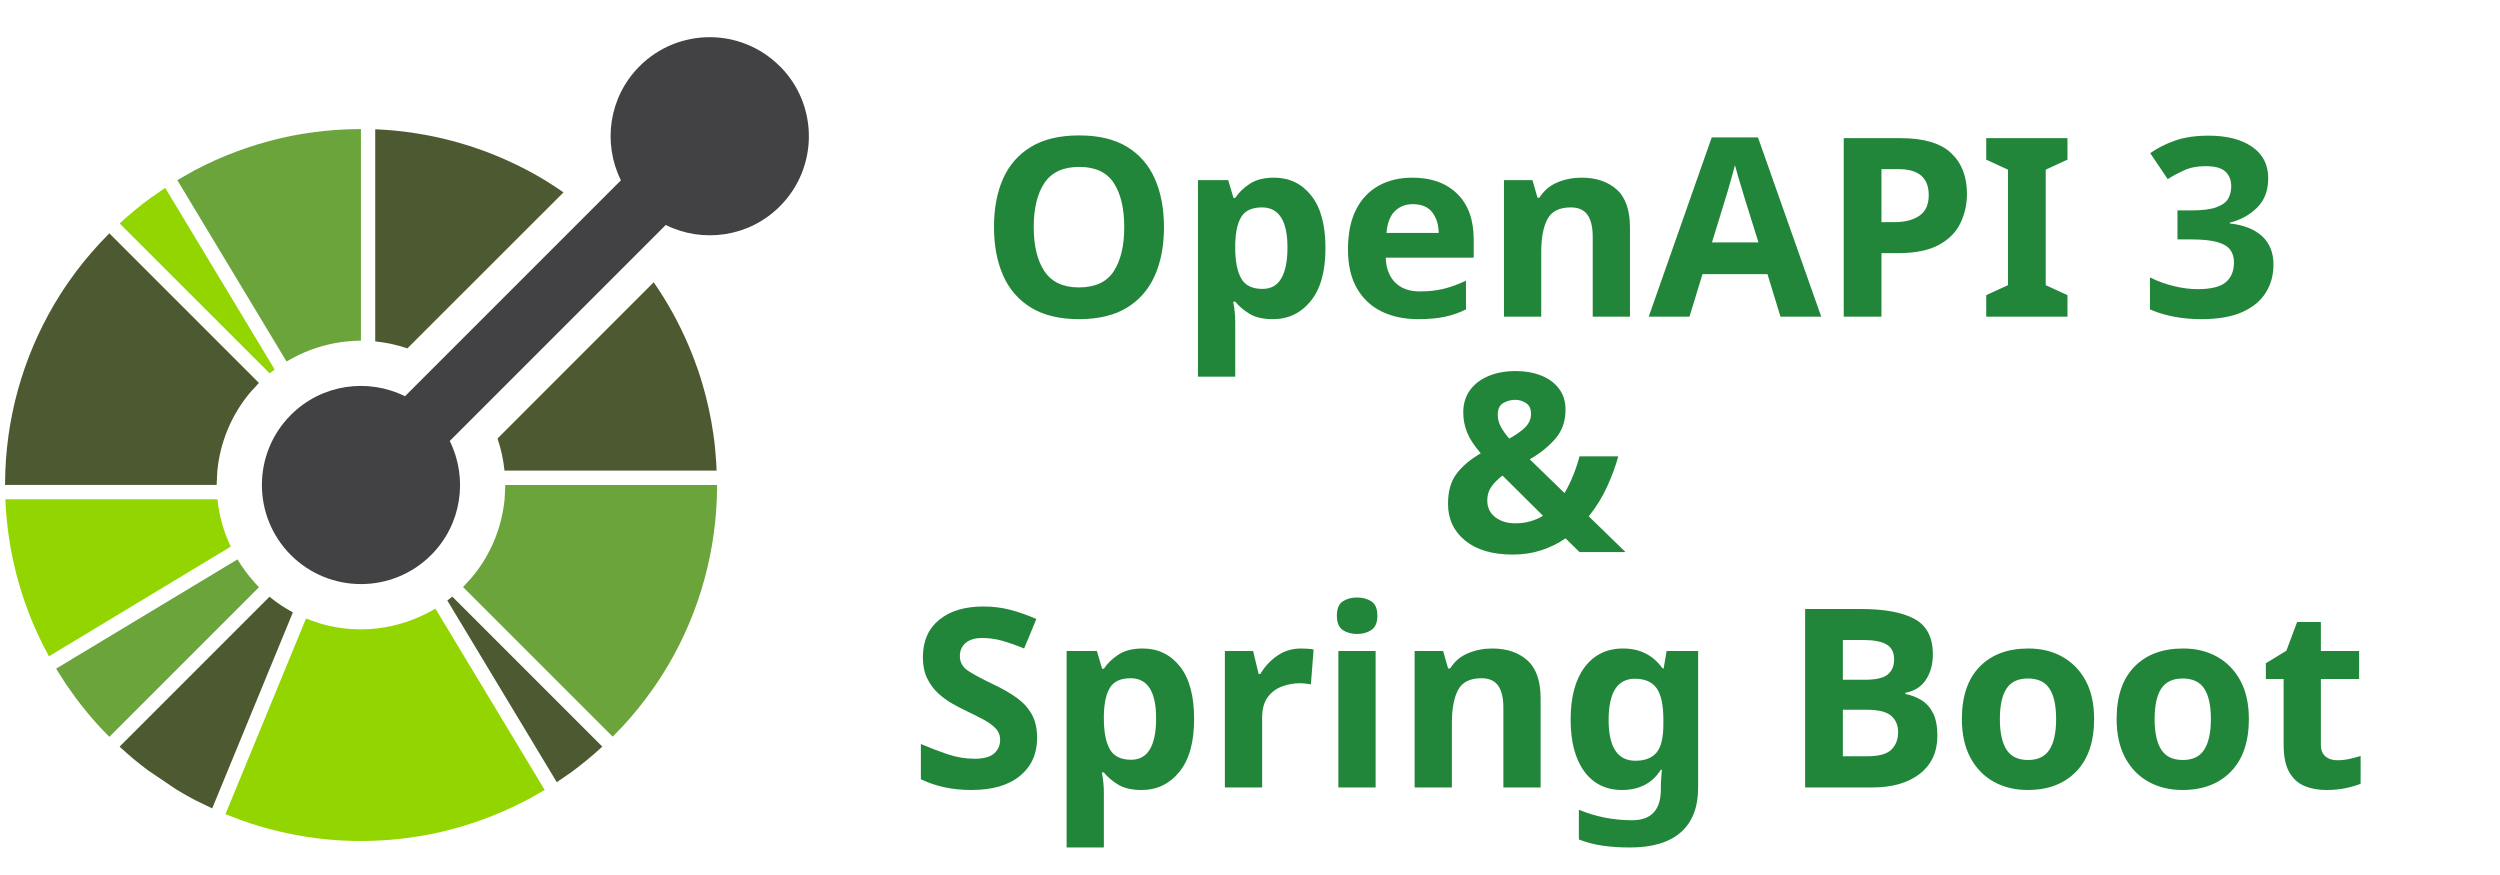
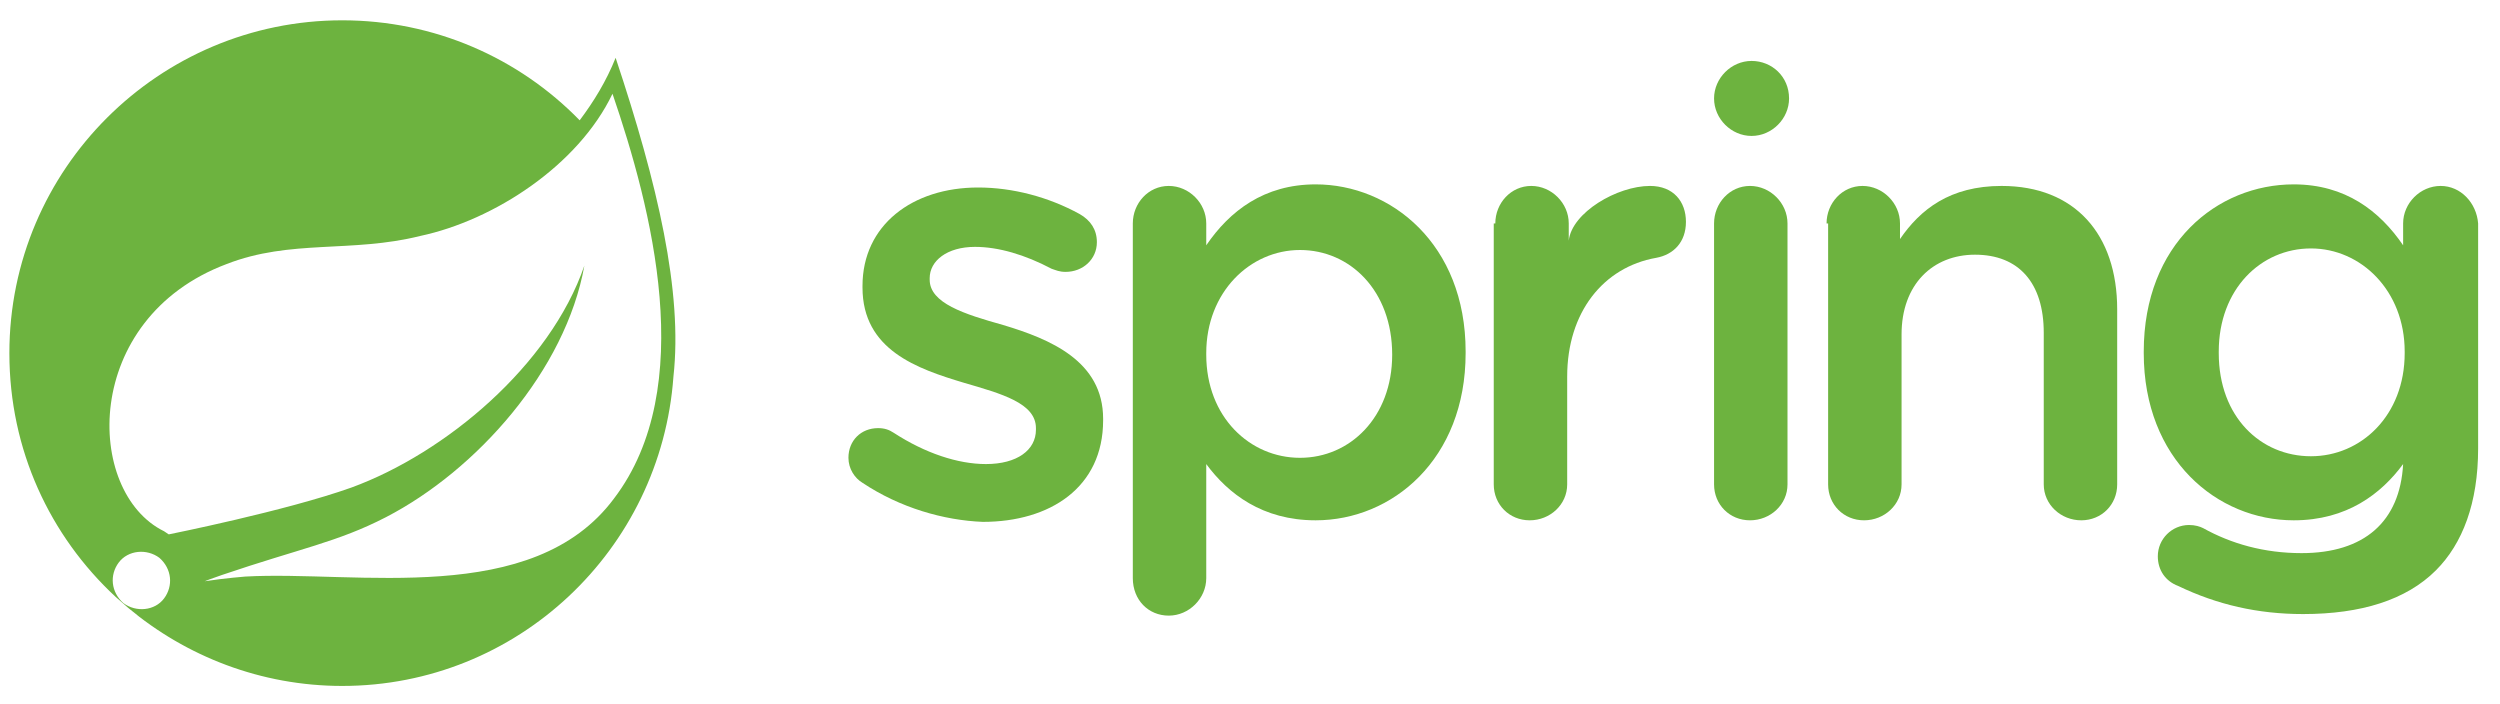
- <svg xmlns="http://www.w3.org/2000/svg" version="1.1" width="200" height="70" viewBox="0 -50 6000 2100" xml:space="preserve">
-   <defs>
- </defs>
-   <g transform="matrix(30.14 0 0 30.14 991.66 1018.78)" id="-FS38qg3Ry0a7v9X3t3Xn">
-     <g style="" vector-effect="non-scaling-stroke">
-       <g transform="matrix(1 0 0 1 -23.5 10.55)" id="u1BEYTAC_e2zI0wVjxJLY">
-         <path style="stroke: none; stroke-width: 1; stroke-dasharray: none; stroke-linecap: round; stroke-dashoffset: 0; stroke-linejoin: round; stroke-miterlimit: 4; fill: rgb(147,213,0); fill-rule: nonzero; opacity: 1;" vector-effect="non-scaling-stroke" transform=" translate(-9, -43.05)" d="M 16.913 36.796 L 0.026 36.796 L 0.036 37.043 L 0.065 37.519 L 0.077 37.722 L 0.123 38.272 L 0.134 38.395 L 0.2 39.003 L 0.206 39.062 L 0.292 39.716 C 0.487 41.07 0.778 42.404 1.166 43.714 L 1.172 43.731 L 1.374 44.382 L 1.385 44.418 L 1.571 44.971 L 1.62 45.11 L 1.794 45.588 L 1.876 45.804 L 2.03 46.204 L 2.152 46.501 L 2.281 46.81 L 2.452 47.186 L 2.552 47.415 L 2.762 47.865 L 2.832 48.009 L 3.085 48.52 L 3.125 48.598 L 3.434 49.184 L 3.5 49.298 L 17.97 40.566 C 17.406 39.378 17.049 38.103 16.915 36.795 z M 0.824 44.545 L 0.829 44.56 L 1.374 44.389 z" stroke-linecap="round" />
-       </g>
-       <g transform="matrix(1 0 0 1 -16.48 20.48)" id="daTjKULIXJIS3T9KXTZJP">
-         <path style="stroke: none; stroke-width: 1; stroke-dasharray: none; stroke-linecap: round; stroke-dashoffset: 0; stroke-linejoin: round; stroke-miterlimit: 4; fill: rgb(77,90,49); fill-rule: nonzero; opacity: 1;" vector-effect="non-scaling-stroke" transform=" translate(-16.02, -52.98)" d="M 21.063 44.553 L 9.122 56.494 L 9.307 56.664 L 9.817 57.117 L 10.217 57.461 L 10.327 57.552 L 10.791 57.926 L 10.851 57.973 L 11.362 58.365 C 11.369 58.369 11.375 58.374 11.381 58.379 L 13.607 59.883 L 13.687 59.932 L 14.125 60.191 L 14.394 60.344 L 14.649 60.487 L 15.114 60.738 L 15.179 60.772 L 16.495 61.411 L 22.921 45.801 C 22.259 45.448 21.633 45.03 21.053 44.555 z" stroke-linecap="round" />
-       </g>
-       <g transform="matrix(1 0 0 1 -20.36 16.15)" id="O1F_mlWpDLBou1524aWsT">
-         <path style="stroke: none; stroke-width: 1; stroke-dasharray: none; stroke-linecap: round; stroke-dashoffset: 0; stroke-linejoin: round; stroke-miterlimit: 4; fill: rgb(107,164,58); fill-rule: nonzero; opacity: 1;" vector-effect="non-scaling-stroke" transform=" translate(-12.14, -48.65)" d="M 19.825 43.368 L 19.454 42.931 L 19.146 42.533 L 18.816 42.066 L 18.507 41.584 L 4.065 50.283 L 4.809 51.451 L 4.869 51.539 L 4.872 51.545 L 5.648 52.639 L 5.682 52.685 L 6.033 53.142 L 6.454 53.665 L 6.544 53.779 L 6.889 54.186 L 7.041 54.359 L 7.34 54.702 L 7.51 54.886 L 7.587 54.969 L 7.816 55.209 L 7.907 55.303 L 8.307 55.712 L 20.22 43.799 L 19.83 43.382 z" stroke-linecap="round" />
-       </g>
-       <g transform="matrix(1 0 0 1 8.89 19.44)" id="0ZljEKExoLH4ddz1_RVDe">
-         <path style="stroke: none; stroke-width: 1; stroke-dasharray: none; stroke-linecap: round; stroke-dashoffset: 0; stroke-linejoin: round; stroke-miterlimit: 4; fill: rgb(77,90,49); fill-rule: nonzero; opacity: 1;" vector-effect="non-scaling-stroke" transform=" translate(-41.39, -51.94)" d="M 35.616 44.547 L 35.218 44.856 L 35.248 44.906 L 43.934 59.324 L 45.122 58.506 C 45.971 57.879 46.785 57.207 47.56 56.491 L 35.663 44.595 z" stroke-linecap="round" />
-       </g>
-       <g transform="matrix(1 0 0 1 10.34 27.51)" id="dHPyJjplKBy_CXjINvtoF">
-         <path style="stroke: none; stroke-width: 1; stroke-dasharray: none; stroke-linecap: round; stroke-dashoffset: 0; stroke-linejoin: round; stroke-miterlimit: 4; fill: rgb(147,213,0); fill-rule: nonzero; opacity: 1;" vector-effect="non-scaling-stroke" transform=" translate(-42.84, -60.01)" d="M 42.835 60.01 L 42.855 59.999 L 42.854 59.998 L 42.835 60.009 z M 42.827 60.016 L 42.828 60.016 z" stroke-linecap="round" />
-       </g>
-       <g transform="matrix(1 0 0 1 10.4 27.47)" id="5lZwaR7r0h4TY1hvNqwAh">
-         <path style="stroke: none; stroke-width: 1; stroke-dasharray: none; stroke-linecap: round; stroke-dashoffset: 0; stroke-linejoin: round; stroke-miterlimit: 4; fill: rgb(147,213,0); fill-rule: nonzero; opacity: 1;" vector-effect="non-scaling-stroke" transform=" translate(-42.9, -59.97)" d="M 42.855 59.993 L 42.969 59.936 L 42.967 59.932 L 42.855 59.999 z M 42.83 60.013 L 42.836 60.01 z" stroke-linecap="round" />
-       </g>
-       <g transform="matrix(1 0 0 1 10.33 27.5)" id="LDPSdczIKdUf_hLbCCpr5">
-         <path style="stroke: none; stroke-width: 1; stroke-dasharray: none; stroke-linecap: round; stroke-dashoffset: 0; stroke-linejoin: round; stroke-miterlimit: 4; fill: rgb(147,213,0); fill-rule: nonzero; opacity: 1;" vector-effect="non-scaling-stroke" transform=" translate(-42.83, -60)" d="M 42.827 60.015 L 42.828 60.015 L 42.807 59.98 z M 42.835 60.009 L 42.855 59.999 L 42.835 60.009 z M 42.824 60.015 L 42.818 60.018 L 42.824 60.016 z" stroke-linecap="round" />
-       </g>
-       <g transform="matrix(1 0 0 1 10.33 27.52)" id="3cKSSKPyl-bl5FodQgmNY">
-         <path style="stroke: none; stroke-width: 1; stroke-dasharray: none; stroke-linecap: round; stroke-dashoffset: 0; stroke-linejoin: round; stroke-miterlimit: 4; fill: rgb(147,213,0); fill-rule: nonzero; opacity: 1;" vector-effect="non-scaling-stroke" transform=" translate(-42.83, -60.02)" d="M 42.824 60.016 L 42.827 60.015 L 42.826 60.015 z" stroke-linecap="round" />
-       </g>
-       <g transform="matrix(1 0 0 1 10.39 27.48)" id="90XmJjwG7-DF2VsgrfDRj">
-         <path style="stroke: none; stroke-width: 1; stroke-dasharray: none; stroke-linecap: round; stroke-dashoffset: 0; stroke-linejoin: round; stroke-miterlimit: 4; fill: rgb(147,213,0); fill-rule: nonzero; opacity: 1;" vector-effect="non-scaling-stroke" transform=" translate(-42.89, -59.98)" d="M 42.83 60.013 L 42.827 60.015 L 42.836 60.009 z M 42.855 60 L 42.968 59.936 L 42.855 60 z M 42.968 59.936 L 42.966 59.932 z M 42.815 60.022 L 42.816 60.022 z" stroke-linecap="round" />
-       </g>
-       <g transform="matrix(1 0 0 1 10.32 27.52)" id="eCJUL2KcgonzVFVlatWYd">
-         <path style="stroke: none; stroke-width: 1; stroke-dasharray: none; stroke-linecap: round; stroke-dashoffset: 0; stroke-linejoin: round; stroke-miterlimit: 4; fill: rgb(147,213,0); fill-rule: nonzero; opacity: 1;" vector-effect="non-scaling-stroke" transform=" translate(-42.82, -60.02)" d="M 42.819 60.02 L 42.816 60.022 L 42.819 60.02 z" stroke-linecap="round" />
-       </g>
-       <g transform="matrix(1 0 0 1 -6.45 5.5)" id="YxvFYOYK0y8vKLn6BJX6x">
-         <path style="stroke: none; stroke-width: 1; stroke-dasharray: none; stroke-linecap: round; stroke-dashoffset: 0; stroke-linejoin: round; stroke-miterlimit: 4; fill: rgb(147,213,0); fill-rule: nonzero; opacity: 1;" vector-effect="non-scaling-stroke" transform=" translate(-26.05, -38)" d="M 42.671 59.443 L 34.269 45.502 L 33.77 45.78 L 33.258 46.037 C 31.717 46.77 30.032 47.151 28.326 47.153 C 27.215 47.153 26.11 46.992 25.045 46.674 L 24.505 46.484 L 23.966 46.293 L 17.552 61.871 L 17.599 61.888 L 17.648 61.907 L 17.649 61.907 L 17.662 61.913 L 18.893 62.384 C 20.767 63.045 22.705 63.509 24.675 63.768 L 24.906 63.799 L 25.604 63.875 L 25.717 63.885 L 26.277 63.932 L 26.467 63.944 L 26.957 63.972 L 27.257 63.984 L 27.647 63.998 L 28.343 64.006 C 29.919 64.006 31.493 63.875 33.047 63.614 L 33.126 63.603 L 33.62 63.513 L 33.906 63.459 L 34.195 63.398 L 34.676 63.292 L 34.763 63.272 C 37.128 62.72 39.412 61.868 41.561 60.737 L 41.561 60.736 L 41.978 60.508 L 42.825 60.03 L 42.811 59.99 L 42.832 60.026 L 42.859 60.01 L 42.97 59.943 z M 21.07 26.77 L 21.468 26.462 L 21.438 26.412 L 12.753 11.999 L 11.562 12.82 C 10.722 13.438 9.909 14.109 9.127 14.832 L 21.024 26.723 z" stroke-linecap="round" />
-       </g>
-       <g transform="matrix(1 0 0 1 -10.27 -11)" id="Z5T2o5-Rme1lta802JeYg">
-         <path style="stroke: none; stroke-width: 1; stroke-dasharray: none; stroke-linecap: round; stroke-dashoffset: 0; stroke-linejoin: round; stroke-miterlimit: 4; fill: rgb(77,90,49); fill-rule: nonzero; opacity: 1;" vector-effect="non-scaling-stroke" transform=" translate(-22.23, -21.5)" d="M 8.303 15.618 L 7.512 16.444 C 6.633 17.395 5.83 18.387 5.105 19.426 L 5.001 19.575 L 4.759 19.932 L 4.513 20.307 L 4.424 20.444 C 1.739 24.662 0.221 29.517 0.025 34.514 L 0.01 35.085 L 1.734723475976807e-18 35.656 L 16.848 35.656 L 16.875 35.085 L 16.907 34.514 C 17.128 32.262 18.012 30.127 19.448 28.378 C 19.562 28.232 19.703 28.095 19.832 27.953 L 20.215 27.529 z M 43.066 11.436 L 42.996 11.394 L 42.549 11.128 L 42.288 10.979 L 42.025 10.833 L 41.568 10.586 L 41.496 10.548 C 40.51 10.034 39.495 9.576 38.458 9.177 L 38.378 9.146 L 37.692 8.899 C 35.852 8.256 33.949 7.805 32.015 7.552 L 31.778 7.52 L 31.541 7.494 L 31.084 7.444 L 30.956 7.433 L 30.411 7.387 L 29.725 7.345 L 29.477 7.335 L 29.477 24.224 C 30.344 24.314 31.203 24.498 32.036 24.781 L 44.47 12.358 C 44.01 12.037 43.54 11.729 43.062 11.436 z" stroke-linecap="round" />
-       </g>
-       <g transform="matrix(1 0 0 1 -11.47 -15.93)" id="L37GyXUZ0f3207xxV386Y">
-         <path style="stroke: none; stroke-width: 1; stroke-dasharray: none; stroke-linecap: round; stroke-dashoffset: 0; stroke-linejoin: round; stroke-miterlimit: 4; fill: rgb(107,164,58); fill-rule: nonzero; opacity: 1;" vector-effect="non-scaling-stroke" transform=" translate(-21.03, -16.57)" d="M 14.016 11.873 L 13.721 11.383 z M 13.713 11.382 L 13.715 11.385 z M 27.772 7.328 L 27.201 7.34 C 26.009 7.388 24.82 7.51 23.64 7.707 L 23.562 7.72 L 23.068 7.81 L 22.782 7.864 L 22.492 7.925 L 22.012 8.03 L 21.925 8.049 C 19.56 8.601 17.276 9.453 15.127 10.585 L 13.716 11.382 L 13.718 11.385 L 22.414 25.823 L 22.913 25.545 L 23.424 25.287 C 24.611 24.721 25.887 24.363 27.196 24.23 L 27.767 24.184 L 28.338 24.165 L 28.338 7.316 C 28.147 7.316 27.957 7.324 27.767 7.327 z" stroke-linecap="round" />
-       </g>
-       <g transform="matrix(1 0 0 1 15.44 -5.48)" id="J3nDOjfbOs1y6KEpgksPZ">
-         <path style="stroke: none; stroke-width: 1; stroke-dasharray: none; stroke-linecap: round; stroke-dashoffset: 0; stroke-linejoin: round; stroke-miterlimit: 4; fill: rgb(77,90,49); fill-rule: nonzero; opacity: 1;" vector-effect="non-scaling-stroke" transform=" translate(-47.94, -27.02)" d="M 56.651 34.265 L 56.624 33.811 L 56.609 33.584 L 56.554 32.912 L 56.497 32.316 L 56.491 32.268 L 56.488 32.245 L 56.402 31.603 C 56.401 31.597 56.401 31.589 56.399 31.583 C 56.205 30.236 55.914 28.905 55.528 27.599 L 55.52 27.574 L 55.333 26.967 L 55.307 26.887 L 55.124 26.342 L 55.067 26.195 L 54.896 25.725 L 54.81 25.496 L 54.659 25.109 L 54.534 24.804 L 54.408 24.504 L 54.24 24.121 L 54.143 23.905 L 53.93 23.45 L 53.864 23.312 L 53.608 22.794 L 53.274 22.151 C 53.27 22.145 53.267 22.137 53.263 22.131 C 52.773 21.231 52.235 20.357 51.651 19.515 L 39.214 31.957 C 39.495 32.786 39.681 33.644 39.77 34.515 L 56.66 34.515 L 56.651 34.265 z" stroke-linecap="round" />
-       </g>
-       <g transform="matrix(1 0 0 1 14.09 13.18)" id="b7AE79NFpvnXqu6QzNIC1">
-         <path style="stroke: none; stroke-width: 1; stroke-dasharray: none; stroke-linecap: round; stroke-dashoffset: 0; stroke-linejoin: round; stroke-miterlimit: 4; fill: rgb(107,164,58); fill-rule: nonzero; opacity: 1;" vector-effect="non-scaling-stroke" transform=" translate(-46.59, -45.68)" d="M 39.837 35.658 L 39.81 36.229 L 39.778 36.8 C 39.561 38.994 38.714 41.142 37.238 42.936 C 37.124 43.082 36.983 43.219 36.854 43.361 L 36.471 43.785 L 48.384 55.698 L 48.784 55.285 L 49.184 54.872 C 50.066 53.918 50.871 52.918 51.597 51.88 L 51.682 51.758 L 51.944 51.373 L 52.17 51.027 L 52.284 50.858 C 55.016 46.573 56.478 41.705 56.675 36.799 L 56.69 36.228 L 56.7 35.657 L 39.837 35.657 z" stroke-linecap="round" />
-       </g>
-       <g transform="matrix(1 0 0 1 9.73 -10.73)" id="NGdg_PN8UrZeVdb4pwrlc">
-         <path style="stroke: none; stroke-width: 1; stroke-dasharray: none; stroke-linecap: round; stroke-dashoffset: 0; stroke-linejoin: round; stroke-miterlimit: 4; fill: rgb(66,65,67); fill-rule: nonzero; opacity: 1;" vector-effect="non-scaling-stroke" transform=" translate(-42.23, -21.77)" d="M 61.689 2.312 C 58.607 -0.77 53.609 -0.77 50.527 2.312 C 48.068 4.771 47.576 8.446 49.041 11.398 L 31.848 28.591 C 28.896 27.127 25.22 27.618 22.762 30.077 C 19.683 33.161 19.683 38.156 22.762 41.24 C 25.846 44.319 30.841 44.318 33.925 41.239 C 36.384 38.78 36.874 35.105 35.411 32.153 L 52.609 14.955 C 55.561 16.419 59.237 15.928 61.695 13.469 C 64.778 10.388 64.778 5.39 61.695 2.308 z" stroke-linecap="round" />
-       </g>
+ <svg xmlns="http://www.w3.org/2000/svg" viewBox="0 0 160 45">
+   <g style="fill: #6db33f;">
+     <path d="M39.4,3.7c-0.6,1.5-1.4,2.8-2.3,4c-3.9-4-9.3-6.4-15.2-6.4c-11.7,0-21.3,9.5-21.3,21.3 c0,6.2,2.6,11.7,6.8,15.6l0.8,0.7c3.7,3.1,8.5,5,13.7,5c11.2,0,20.4-8.7,21.2-19.8C43.7,18.7,42.1,11.8,39.4,3.7z M10.5,38.3 c-0.6,0.8-1.8,0.9-2.6,0.3C7.1,37.9,7,36.8,7.6,36c0.6-0.8,1.8-0.9,2.6-0.3C11,36.4,11.1,37.5,10.5,38.3z M39.3,31.9 c-5.2,7-16.5,4.6-23.6,5c0,0-1.3,0.1-2.6,0.3c0,0,0.5-0.2,1.1-0.4c5-1.7,7.4-2.1,10.5-3.7c5.8-3,11.5-9.4,12.7-16.1 c-2.2,6.4-8.9,12-14.9,14.2c-4.2,1.5-11.7,3-11.7,3c0,0-0.3-0.2-0.3-0.2c-5.1-2.5-5.3-13.6,4-17.1c4.1-1.6,8-0.7,12.4-1.8 C31.6,14.1,37,10.6,39.2,6C41.7,13.3,44.7,24.8,39.3,31.9z" />
+     <g>
+       <path d="M55.2,30.9c-0.5-0.3-0.9-0.9-0.9-1.6c0-1.1,0.8-1.9,1.9-1.9c0.4,0,0.7,0.1,1,0.3c2,1.3,4.1,2,5.9,2 c2,0,3.2-0.9,3.2-2.2v-0.1c0-1.6-2.2-2.2-4.6-2.9c-3-0.9-6.5-2.1-6.5-6.1v-0.1c0-3.9,3.2-6.3,7.4-6.3c2.2,0,4.5,0.6,6.5,1.7 c0.7,0.4,1.1,1,1.1,1.8c0,1.1-0.9,1.9-2,1.9c-0.4,0-0.6-0.1-0.9-0.2c-1.7-0.9-3.4-1.4-4.9-1.4c-1.8,0-2.9,0.9-2.9,2v0.1 c0,1.5,2.2,2.2,4.7,2.9c3,0.9,6.4,2.3,6.4,6v0.1c0,4.3-3.4,6.5-7.7,6.5C60.4,33.3,57.6,32.5,55.2,30.9z" />
+       <path d="M72.5,14.3c0-1.3,1-2.4,2.3-2.4c1.3,0,2.4,1.1,2.4,2.4v1.4c1.5-2.2,3.7-3.9,7-3.9c4.8,0,9.6,3.8,9.6,10.7 v0.1c0,6.8-4.7,10.7-9.6,10.7c-3.4,0-5.6-1.7-7-3.6V37c0,1.3-1.1,2.4-2.4,2.4c-1.3,0-2.3-1-2.3-2.4V14.3z M89.1,22.7L89.1,22.7 c0-4.1-2.7-6.7-5.9-6.7c-3.2,0-6,2.7-6,6.6v0.1c0,4,2.8,6.6,6,6.6C86.4,29.3,89.1,26.7,89.1,22.7z" />
+       <path d="M95.7,14.3c0-1.3,1-2.4,2.3-2.4c1.3,0,2.4,1.1,2.4,2.4v1.1c0.2-1.8,3.1-3.5,5.2-3.5c1.5,0,2.3,1,2.3,2.3 c0,1.3-0.8,2.1-1.9,2.3c-3.4,0.6-5.7,3.5-5.7,7.6V31c0,1.3-1.1,2.3-2.4,2.3c-1.3,0-2.3-1-2.3-2.3V14.3z" />
+       <path d="M109.7,14.3c0-1.3,1-2.4,2.3-2.4c1.3,0,2.4,1.1,2.4,2.4V31c0,1.3-1.1,2.3-2.4,2.3c-1.3,0-2.3-1-2.3-2.3V14.3 z" />
+       <path d="M114.5,6.3c0,1.3-1.1,2.4-2.4,2.4c-1.3,0-2.4-1.1-2.4-2.4c0-1.3,1.1-2.4,2.4-2.4 C113.4,3.9,114.5,4.9,114.5,6.3z" />
+       <path d="M116.9,14.3c0-1.3,1-2.4,2.3-2.4c1.3,0,2.4,1.1,2.4,2.4v1c1.3-1.9,3.2-3.4,6.5-3.4c4.7,0,7.4,3.1,7.4,7.9V31 c0,1.3-1,2.3-2.3,2.3c-1.3,0-2.4-1-2.4-2.3v-9.7c0-3.2-1.6-5-4.4-5c-2.7,0-4.7,1.9-4.7,5.1V31c0,1.3-1.1,2.3-2.4,2.3 c-1.3,0-2.3-1-2.3-2.3V14.3z" />
+       <path d="M156.2,11.9c-1.3,0-2.4,1.1-2.4,2.4v1.4c-1.5-2.2-3.7-3.9-7-3.9c-4.9,0-9.6,3.8-9.6,10.7v0.1 c0,6.8,4.7,10.7,9.6,10.7c3.4,0,5.6-1.7,7-3.6c-0.2,3.7-2.5,5.7-6.5,5.7c-2.4,0-4.5-0.6-6.3-1.6c-0.2-0.1-0.5-0.2-0.9-0.2 c-1.1,0-2,0.9-2,2c0,0.9,0.5,1.6,1.3,1.9c2.5,1.2,5.1,1.8,8,1.8c3.7,0,6.6-0.9,8.5-2.8c1.7-1.7,2.7-4.3,2.7-7.8V14.3 C158.5,13,157.5,11.9,156.2,11.9z M147.9,29.2c-3.2,0-5.9-2.5-5.9-6.6v-0.1c0-4,2.7-6.6,5.9-6.6c3.2,0,6,2.7,6,6.6v0.1 C153.9,26.6,151.1,29.2,147.9,29.2z" />
    </g>
  </g>
-   <g transform="matrix(1 0 0 1 3645.74 1285.87)" style="" id="v83j84MYzrgG1nH3HjDf-">
-     <text xml:space="preserve" font-family="Poppins" font-size="600" font-style="normal" font-weight="600" line-height="1" style="stroke: none; stroke-width: 1; stroke-dasharray: none; stroke-linecap: butt; stroke-dashoffset: 0; stroke-linejoin: miter; stroke-miterlimit: 4; fill: rgb(34,134,58); fill-rule: nonzero; opacity: 1; white-space: pre;">
-       <tspan x="-1295" y="-575.89">OpenAPI 3</tspan>
-       <tspan x="-194.5" y="-10.9">&amp;</tspan>
-       <tspan x="-1463.25" y="554.11">Spring Boot</tspan>
-     </text>
-   </g>
</svg>
